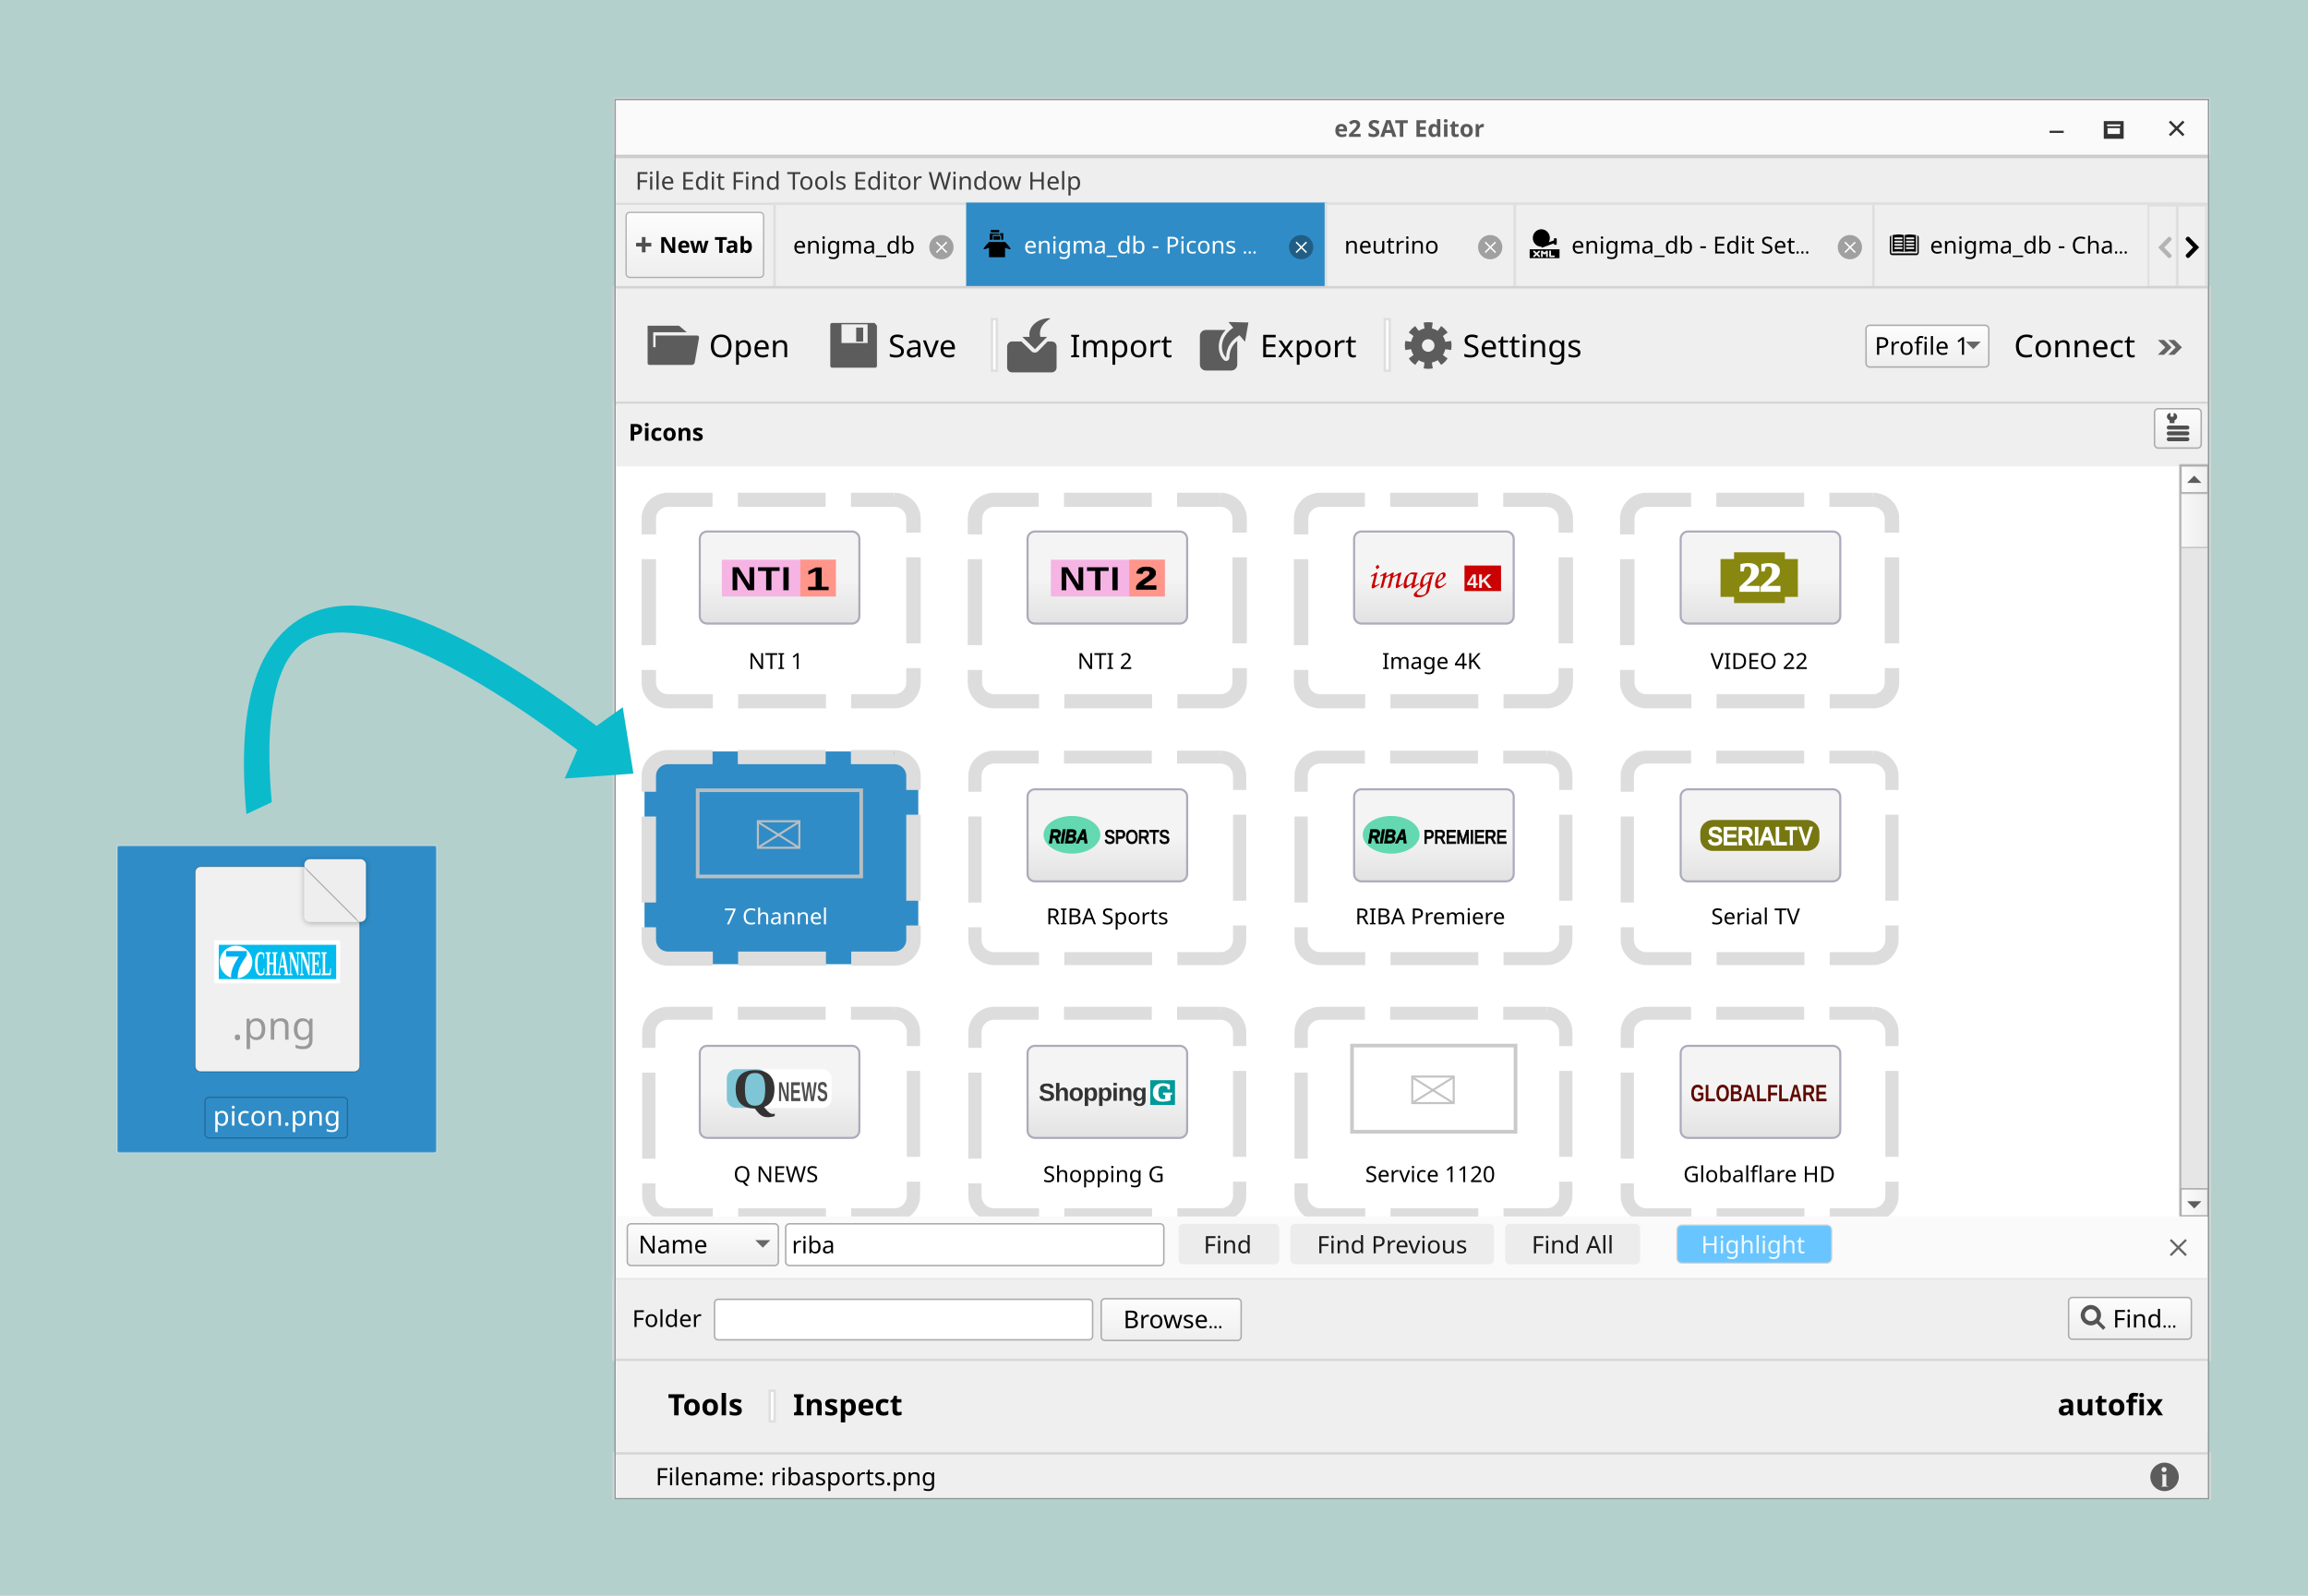
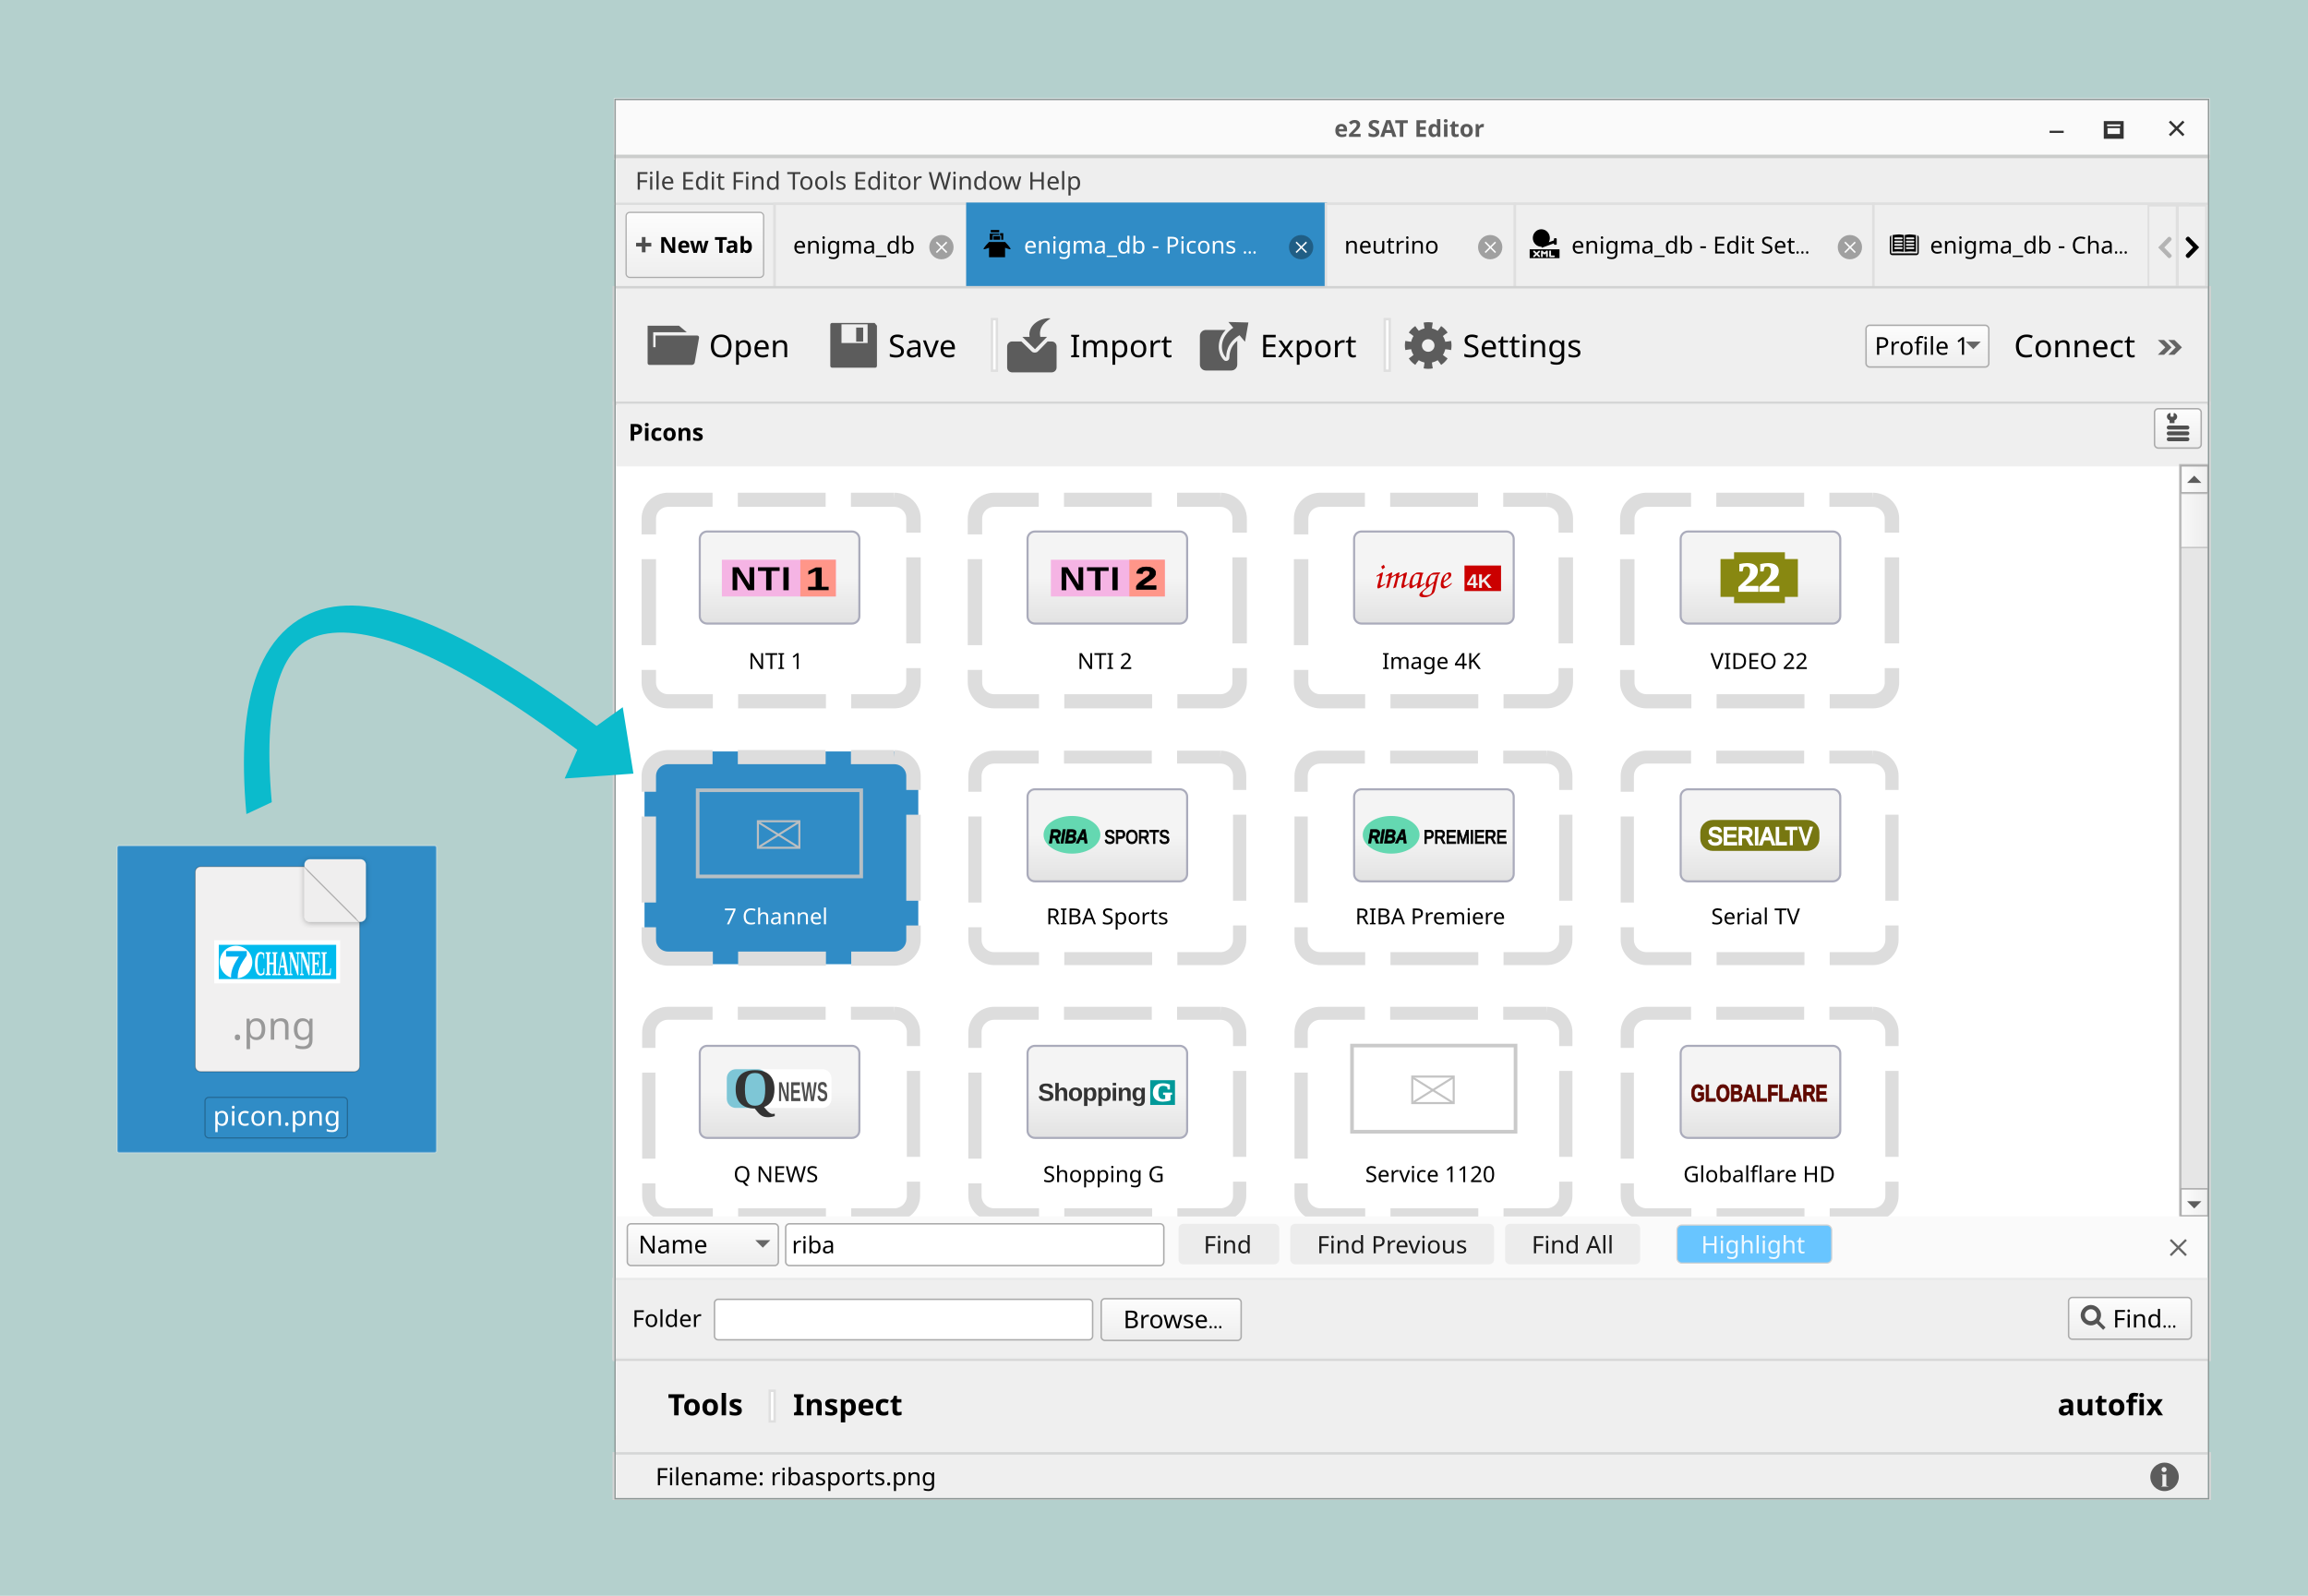
<svg xmlns="http://www.w3.org/2000/svg" viewBox="0 0 1880 1300" style="pointer-events:none;user-select:none;text-rendering:geometricprecision">
  <defs>
    <symbol id="aad">
      <path d="M37.75 37.75h18.127v-11.5h-18.127c0 0 0-18.127 0-18.127h-11.5v18.127c0 0-18.127 0-18.127 0v11.5h18.127c0 0 0 18.127 0 18.127h11.5v-18.127z" />
    </symbol>
    <symbol id="cbw">
      <path d="M60 14.973l-3-0.522v35.716c-3.141-0.28-8.021-0.667-11-0.667-0.95 0-2.094 0.039-3.312 0.102-0.962 0.036-2.014 0.106-3.059 0.191-2.678 0.191-5.264 0.428-6.629 0.559v-35.901c0 0 6.61-1.451 9.963-1.451 4 0 14.037 1.451 14.037 1.451l3.001 0.522c1.769 0.819 2.999 2.61 2.999 4.687v32.68c0 2.848-2.312 5.16-5.16 5.16h-51.68c-2.848 0-5.16-2.312-5.16-5.16v-32.68c0-2.077 1.23-3.869 3-4.687l3-0.522c0 0 10.037-1.451 14.037-1.451 3.353 0 9.963 1.451 9.963 1.451v35.901c-1.366-0.131-3.951-0.368-6.629-0.559-1.045-0.085-2.097-0.155-3.059-0.191-1.218-0.063-2.362-0.102-3.312-0.102-2.979 0-7.859 0.387-11 0.667v-35.716l-3 0.522v38.765h56v-38.765zM28.5 42.5c0-1.104-0.896-2-2-2h-14c-1.104 0-2 0.896-2 2s0.896 2 2 2h14c1.104 0 2-0.896 2-2zM53.5 42.5c0-1.104-0.896-2-2-2h-14c-1.104 0-2 0.896-2 2s0.896 2 2 2h14c1.104 0 2-0.896 2-2zM28.5 35.5c0-1.104-0.896-2-2-2h-14c-1.104 0-2 0.896-2 2s0.896 2 2 2h14c1.104 0 2-0.896 2-2zM53.5 35.5c0-1.104-0.896-2-2-2h-14c-1.104 0-2 0.896-2 2s0.896 2 2 2h14c1.104 0 2-0.896 2-2zM28.5 28.5c0-1.104-0.896-2-2-2h-14c-1.104 0-2 0.896-2 2s0.896 2 2 2h14c1.104 0 2-0.896 2-2zM53.5 28.5c0-1.104-0.896-2-2-2h-14c-1.104 0-2 0.896-2 2s0.896 2 2 2h14c1.104 0 2-0.896 2-2zM28.5 21.5c0-1.104-0.896-2-2-2h-14c-1.104 0-2 0.896-2 2s0.896 2 2 2h14c1.104 0 2-0.896 2-2zM53.5 21.5c0-1.104-0.896-2-2-2h-14c-1.104 0-2 0.896-2 2s0.896 2 2 2h14c1.104 0 2-0.896 2-2z" />
    </symbol>
    <symbol id="cce">
      <path d="M62.328 7.276l-5.604-5.604-24.724 24.724c0 0-24.724-24.724-24.724-24.724l-5.604 5.604 24.724 24.724c0 0-24.724 24.724-24.724 24.724l5.604 5.604 24.724-24.724c0 0 24.724 24.724 24.724 24.724l5.604-5.604-24.724-24.724c0 0 24.724-24.724 24.724-24.724z" />
    </symbol>
    <symbol id="fdt">
      <path d="M56.256 31.057h-42.438c-7.074 0-12.818 5.744-12.818 12.818v61.295c0 7.074 5.744 12.818 12.818 12.818h54.476c7.075 0 12.818-5.744 12.818-12.818v-51.051c-16.616 14.040-16.649 30.281-17.025 36.965-0.151 2.687-1.869 5.034-4.385 5.99s-5.359 0.343-7.257-1.565c-14.421-14.502-16.181-43.133 3.811-64.452zM57.293 90.694c-14.624-14.705-13.039-45.988 15.234-64.344l-10.365-12.362 42.838 1.084-7.263 41.344-11.808-14.082c-28.127 16.992-28.15 39.728-28.636 48.36z" />
    </symbol>
    <symbol id="fet">
      <path d="M87.8 55.714h8.488c5.912 0 10.712 4.753 10.712 10.606v45.074c0 5.854-4.8 10.606-10.712 10.606h-84.576c-5.912 0-10.712-4.752-10.712-10.606v-45.074c0-5.853 4.8-10.606 10.712-10.606h19.788l22.5 21.827c1.413 1.374 4.32 2.133 6.3 2.109 1.98-0.023 4.821-0.828 6.2-2.236l21.3-21.7zM93.982 6.385c-17.881-3.082-49.582 12.531-44.921 39.525h-15.517l27.127 26.376 25.847-26.376h-14.41c-4.833-24.162 15.844-35.121 21.874-39.525z" />
    </symbol>
    <symbol id="ffo">
      <path d="M32 62.5c-16.833 0-30.5-13.667-30.5-30.5s13.667-30.5 30.5-30.5v9.611c-0.352-0.073-0.717-0.111-1.090-0.111-2.99 0-5.42 2.43-5.42 5.41 0 2.99 2.43 5.42 5.42 5.42 0.373 0 0.738-0.038 1.090-0.111v5.111l-7.44 0.18 2.82 1.23v22.7l-2.82 2.060h7.44v9.5zM32 11.111v-9.611c16.833 0 30.5 13.667 30.5 30.5s-13.667 30.5-30.5 30.5v-9.5h9.46l-5.76-2.060v-24.2l-3.7 0.090v-5.111c2.46-0.506 4.32-2.693 4.32-5.309 0-2.607-1.86-4.793-4.32-5.299z" />
    </symbol>
    <symbol id="fgn">
      <path d="M21 42.973h89.077c2.783 0 4.643 2.26 4.153 5.042l-9.34 52.943c-0.491 2.783-3.149 5.042-5.932 5.042h-91.118c-2.119 0-3.84-1.721-3.84-3.84v-80.16h67.2l16.8 14h-72v32h5v-25.027z" />
    </symbol>
    <symbol id="fhe">
      <path d="M114 22v86.16c0 2.119-1.721 3.84-3.84 3.84h-92.32c-2.119 0-3.84-1.721-3.84-3.84v-88.32c0-2.119 1.721-3.84 3.84-3.84h91.16l5 6zM94 59.014v-40h-56v40h56zM84.5 26v30h-15v-30h15z" />
    </symbol>
    <symbol id="liu">
      <path d="M56.25 57.423c0-2.388-1.939-4.327-4.327-4.327h-39.846c-2.388 0-4.327 1.939-4.327 4.327s1.939 4.327 4.327 4.327c0 0 39.846 0 39.846 0 2.388 0 4.327-1.939 4.327-4.327zM56.25 44.903c0-2.389-1.939-4.328-4.327-4.328h-39.846c-2.388 0-4.327 1.939-4.327 4.328 0 2.388 1.939 4.327 4.327 4.327 0 0 39.846 0 39.846 0 2.388 0 4.327-1.939 4.327-4.327zM56.25 32.382c0-2.388-1.939-4.327-4.327-4.327h-39.846c-2.388 0-4.327 1.939-4.327 4.327s1.939 4.327 4.327 4.327h39.846c2.388 0 4.327-1.939 4.327-4.327zM13.803 19.471v3.446h10.579v-5.844c0.837-0.373 1.624-0.848 2.343-1.41 2.237-1.745 3.347-4.068 3.371-6.392s-1.039-4.671-3.239-6.471v0c-0.887-0.725-1.951-1.273-3.024-1.702l-1.372 0.918-0.062 6.154c-0.003 0.286-0.167 0.503-0.402 0.659-0.376 0.249-0.899 0.364-1.472 0.364h-2.85c-0.565-0.008-1.082-0.142-1.452-0.406-0.242-0.173-0.413-0.406-0.41-0.702 0 0 0.062-6.155 0.062-6.155l-1.348-0.947c-1.083 0.403-2.158 0.924-3.060 1.628-2.237 1.746-3.347 4.068-3.371 6.392-0.023 2.323 1.039 4.671 3.239 6.471 0.725 0.593 1.567 1.067 2.437 1.454 0.016 0.617 0.026 1.607 0.031 2.543z" />
    </symbol>
    <symbol id="pjw">
      <path d="M14.762 29.23h34.49c0 0 13.928 14.478 11.463 15.596-1.067 0.483-6.127-1.117-11.524-3.087v20.261h-34.389v-20.253c-5.389 1.967-10.437 3.562-11.502 3.079-2.465-1.118 11.462-15.596 11.462-15.596zM36.774 11.359h-20.475v13.19h6.364v-10.552h14.111v-2.638zM38.538 16.635h-14.111v7.914h14.111v-7.914zM45.299 10.4v14.149h-4.283v-9.233h-2.478v-4.916h6.761zM36.632 3.482h-18.173v5.276h18.173v-5.276z" />
    </symbol>
    <symbol id="skh">
      <path d="M40.023 45.152c-3.477 2.591-7.729 4.192-12.407 4.221-10.406 0.066-20.276-8.26-21.806-18.699-1.731-11.814 7.58-24.164 20.12-25.040 0.561-0.039 1.124-0.055 1.686-0.053 10 0.095 19.38 7.75 21.337 17.619 1.156 5.829-0.437 11.92-3.87 16.758l13.82 13.819-5.128 5.128-13.752-13.753zM27.395 14.645c-6.236 0.060-12 5.17-12.677 11.431-0.588 5.436 2.691 11.076 7.773 13.229 6.62 2.806 15.346-1.167 17.352-8.391 2.055-7.404-3.759-16.031-12.032-16.265-0.139-0.003-0.278-0.004-0.416-0.004z" />
    </symbol>
    <symbol id="sls">
      <path d="M73.934 15.359c-6.491-1.302-13.177-1.302-19.668 0 0.828 4.128 1.452 8.287 1.871 12.477-4.352 0.948-8.5 2.666-12.249 5.073-2.666-3.259-5.165-6.641-7.499-10.146-5.511 3.67-10.238 8.397-13.908 13.908 3.505 2.334 6.887 4.834 10.146 7.499-2.407 3.749-4.125 7.897-5.073 12.249-4.19-0.419-8.349-1.043-12.477-1.871-1.303 6.491-1.303 13.177 0 19.668 4.128-0.828 8.287-1.452 12.477-1.871 0.948 4.352 2.666 8.501 5.073 12.249-3.259 2.666-6.641 5.165-10.146 7.499 3.67 5.511 8.397 10.238 13.908 13.908 2.334-3.505 4.833-6.887 7.499-10.146 3.749 2.407 7.897 4.125 12.249 5.074-0.419 4.189-1.043 8.348-1.871 12.476 6.491 1.303 13.177 1.303 19.668 0-0.828-4.128-1.452-8.287-1.871-12.476 4.352-0.949 8.5-2.667 12.249-5.074 2.666 3.259 5.165 6.641 7.499 10.146 5.511-3.67 10.238-8.397 13.908-13.908-3.505-2.334-6.887-4.833-10.146-7.499 2.407-3.748 4.125-7.897 5.073-12.249 4.19 0.419 8.349 1.043 12.477 1.871 1.303-6.491 1.303-13.177 0-19.668-4.128 0.828-8.287 1.452-12.477 1.871-0.948-4.352-2.666-8.5-5.073-12.249 3.259-2.665 6.641-5.165 10.146-7.499-3.67-5.511-8.397-10.238-13.908-13.908-2.334 3.505-4.833 6.887-7.499 10.146-3.749-2.407-7.897-4.125-12.249-5.073 0.419-4.19 1.043-8.349 1.871-12.477zM64.1 50.882c7.451 0 13.5 6.049 13.5 13.5s-6.049 13.5-13.5 13.5c-7.451 0-13.5-6.049-13.5-13.5s6.049-13.5 13.5-13.5z" />
    </symbol>
    <symbol id="tmw">
      <path d="M64 64v-19h-64v19h64zM38.975 58.253l0.001 1.834c0.001 1.076-0.872 1.949-1.947 1.949s-1.949-0.873-1.95-1.949l-0.002-6.41-1.968 1.774c-0.407 0.367-0.947 0.542-1.48 0.524-0.533 0.018-1.073-0.157-1.48-0.524l-1.968-1.774-0.003 6.41c0 1.076-0.874 1.949-1.949 1.949s-1.948-0.873-1.948-1.949l0.002-5.24h-6.669l4.099 3.89c0.751 0.713 0.751 1.869 0.002 2.581-0.75 0.711-1.968 0.71-2.719-0.002l-4.104-3.895-4.104 3.895c-0.751 0.712-1.969 0.713-2.719 0.002-0.75-0.712-0.749-1.868 0.002-2.581l4.104-3.895-4.104-3.895c-0.751-0.712-0.752-1.868-0.002-2.58s1.968-0.711 2.719 0.002l4.104 3.895 4.104-3.895c0.751-0.713 1.969-0.713 2.719-0.002 0.749 0.712 0.749 1.868-0.002 2.58l-4.099 3.89h6.669l0.002-5.24c0-0.024 0.001-0.048 0.002-0.072-0.031-0.488 0.159-0.985 0.571-1.356 0.276-0.249 0.614-0.408 0.97-0.477 0.131-0.028 0.267-0.043 0.406-0.043 0.058 0 0.115 0.002 0.172 0.007 0.454 0.033 0.899 0.206 1.247 0.52l3.976 3.583 3.975-3.583c0.348-0.314 0.793-0.487 1.248-0.52 0.056-0.005 0.114-0.007 0.171-0.007 0.14 0 0.276 0.015 0.407 0.043 0.356 0.069 0.694 0.228 0.97 0.477 0.412 0.371 0.602 0.868 0.571 1.356 0.001 0.024 0.001 0.048 0.001 0.072l0.003 8.646h2.912l0.003-8.83c0-1.076 0.874-1.949 1.949-1.949s1.948 0.873 1.948 1.949l-0.004 8.839 6.372 0.002c0.993 0.001 1.798 0.807 1.798 1.799 0 0.993-0.805 1.798-1.798 1.798l-8.471-0.003c-0.992 0-1.798-0.806-1.798-1.799l0.001-1.796h-2.912zM25.286 39.498c-0.095 0.001-0.19 0.002-0.286 0.002-10.072 0-18.25-8.402-18.25-18.75s8.178-18.75 18.25-18.75c10.072 0 18.25 8.402 18.25 18.75 0 3.307-0.835 6.416-2.301 9.115l11.051-4.023v-3.071c0-0.828 0.672-1.5 1.5-1.5h3c0.828 0 1.5 0.672 1.5 1.5v11c0 0.828-0.672 1.5-1.5 1.5h-3c-0.828 0-1.5-0.672-1.5-1.5v-1.543l-25.926 9.436-0.788-2.166z" />
    </symbol>
    <symbol id="anw">
      <path d="M32 30.114l27.467 29.239v-24.615l-27.467-29.24-27.467 29.24v24.615l27.467-29.239z" />
    </symbol>
    <symbol id="aow">
      <path d="M32 36.23l-20.23-19.657c-1.255-1.22-3.294-1.22-4.549 0 0 0-1.913 1.859-1.913 1.859-1.269 1.233-1.269 3.235 0 4.468 0 0 26.57 25.818 26.57 25.818l0.122-0.118c0 0 0.12 0.12 0.12 0.12l26.572-25.82c1.269-1.233 1.269-3.235 0-4.468 0 0-2.363-2.297-2.363-2.297-1.007-0.978-2.642-0.978-3.649 0l-20.68 20.095z" />
    </symbol>
    <symbol id="apl">
      <path d="M32 45.423l26.667-26.846h-53.334l26.667 26.846z" />
    </symbol>
    <linearGradient id="bqf" x1="0" y1="0" x2="0" y2="1">
      <stop offset="0" style="stop-color:#fdfdfd" />
      <stop offset="1" style="stop-color:#eee" />
    </linearGradient>
    <linearGradient id="brf" x1="0" y1="0" x2="1" y2="0">
      <stop offset="0" style="stop-color:#fdfdfd" />
      <stop offset="1" style="stop-color:#eee" />
    </linearGradient>
    <marker id="asd" markerWidth="3" markerHeight="3" refX="1.75" refY="1.75" viewBox="0 0 3.5 3.5" orient="auto">
      <polygon points="0.7,3.5 0,1.75 0.7,0 3.5,1.75" style="fill:#0bbbcc" />
    </marker>
    <symbol id="ptn">
      <g transform="matrix(0.75,0,0,0.75,20.3,11.9)">
        <rect x="48.3" y="24.2" width="50" height="32" style="fill:none;stroke:#c0c0c0;stroke-opacity:0.96;stroke-width:2.5px" />
        <rect x="0" y="0" width="2.5" height="56" transform="matrix(0.53,-0.848,0.848,0.53,49,27)" style="fill:#c0c0c0;fill-opacity:0.96" />
        <rect x="23" y="-42" width="2.5" height="56" transform="matrix(0.53,0.848,-0.848,0.53,49,27)" style="fill:#c0c0c0;fill-opacity:0.96" />
      </g>
      <rect x="2" y="2" width="148" height="78" style="fill:none;stroke:#c4c4c4;stroke-opacity:0.9;stroke-width:3.3px" />
    </symbol>
    <linearGradient id="pug" x1="0" y1="0" x2="0" y2="1">
      <stop offset="0.5" style="stop-color:#f4f4f4" />
      <stop offset="1" style="stop-color:#e2e2e2" />
    </linearGradient>
    <filter id="ivf" color-interpolation-filters="sRGB">
      <feDropShadow dx="0" dy="1" stdDeviation="2.5" flood-opacity="0.3" />
    </filter>
  </defs>
  <rect x="0" y="0" width="1880" height="1300" style="fill:#b4d0cd" />
  <g style="font-family:'Sans-Serif',system-ui,sans-serif">
    <rect x="501" y="81" width="1298" height="1140" rx="0" style="fill:#f9f9f9;stroke:#acc6c3;stroke-width:1px" />
    <rect x="501" y="81" width="1298" height="48" rx="0" style="fill:#fafafa;stroke:#e8e8e8;stroke-width:2px;clip-path:inset(1px 1.5px 0)" />
    <rect x="501" y="127" width="1298" height="1" style="fill:none;stroke:#cbcdcc;stroke-width:2px;clip-path:inset(0 1px 1.1px)" />
    <text x="499" y="83.5" dx="649" dy="28" text-anchor="middle" style="font-family:'Sans-Serif',system-ui,sans-serif;font-weight:bold;font-size:19px;fill:#5a5a5a">e2 SAT Editor</text>
    <rect x="1670" y="107" width="10.5" height="0.8" style="fill:none;stroke:#333;stroke-width:1px" />
    <g transform="matrix(0.9,0,0,0.9,1715,100)">
      <rect x="0" y="0" width="15" height="13" style="fill:none;stroke:#333;stroke-width:3px;clip-path:inset(0.8px 1.4px 2.6px)" />
      <rect x="1" y="4" width="13" height="7" style="fill:none;stroke:#333;stroke-width:1.7px" />
    </g>
    <g transform="matrix(0.707,0.707,-0.707,0.707,1773,94)">
      <rect x="0" y="7" width="15" height="1" style="fill:none;stroke:#333;stroke-width:1px" />
      <rect x="7" y="0" width="1" height="15" style="fill:none;stroke:#333;stroke-width:1px" />
    </g>
    <rect x="502" y="129" width="1296" height="36" style="fill:#eee" />
    <text x="505.5" y="130.5" dx="12" dy="24" style="font-size:20px;word-spacing:16px;fill:#000;fill-opacity:0.75">File Edit Find Tools Editor Window Help</text>
    <rect x="501" y="165.5" width="1298" height="1" style="fill:#e2e2e2;stroke:#dcdddd" />
    <rect x="502" y="167" width="1296" height="67" style="fill:#efefef" />
    <rect x="502" y="167" width="128" height="67" style="fill:#efefef" />
    <rect x="510" y="173" width="112" height="53" rx="3" style="fill:url(#bqf);stroke:#ababab;stroke-width:1px" />
    <g transform="matrix(0.26,0,0,0.26,516,191)">
      <use href="#aad" style="fill:#4f4f4f" />
    </g>
    <text x="510" y="173" dx="27" dy="33" style="font-weight:bold;font-size:18px;fill:#000">New Tab</text>
    <rect x="630" y="167" width="1" height="67" style="fill:#d5d6d6" />
    <rect x="631" y="166" width="157" height="69" style="fill:#efefef;stroke:#dfdfdf;stroke-width:2px;clip-path:inset(1px 0px)" />
    <text x="631" y="165.5" dx="15" dy="41" style="font-size:19px;fill:#000">enigma_db</text>
    <g transform="matrix(0.9,0,0,0.9,761,195.5)">
      <rect rx="11" style="fill:#000;fill-opacity:0.33" height="22" width="22" x="-4.5" y="-4.5" />
      <g transform="matrix(0.17,0,0,0.17,1.2,1.2)">
        <use href="#cce" style="fill:#fff" />
      </g>
    </g>
    <rect x="788" y="166" width="292" height="69" style="fill:#308cc6;stroke:#308cc6;stroke-width:2px;clip-path:inset(1px 0px)" />
    <g transform="matrix(0.38,0,0,0.38,800,186)">
      <use href="#pjw" style="fill:#000" />
    </g>
    <text x="788" y="165.5" dx="46" dy="41" style="font-size:19px;fill:#fff">enigma_db - Picons <tspan style="font-size:15px">…</tspan>
    </text>
    <g transform="matrix(0.9,0,0,0.9,1054,195.5)">
      <rect rx="11" style="fill:#000;fill-opacity:0.33" height="22" width="22" x="-4.5" y="-4.5" />
      <g transform="matrix(0.17,0,0,0.17,1.2,1.2)">
        <use href="#cce" style="fill:#fff" />
      </g>
    </g>
    <rect x="1080" y="166" width="154" height="69" style="fill:#efefef;stroke:#dfdfdf;stroke-width:2px;clip-path:inset(1px 0px)" />
    <text x="1080" y="165.5" dx="15" dy="41" style="font-size:19px;fill:#000">neutrino</text>
    <g transform="matrix(0.9,0,0,0.9,1208,195.5)">
      <rect rx="11" style="fill:#000;fill-opacity:0.33" height="22" width="22" x="-4.5" y="-4.5" />
      <g transform="matrix(0.17,0,0,0.17,1.2,1.2)">
        <use href="#cce" style="fill:#fff" />
      </g>
    </g>
    <rect x="1234" y="166" width="292" height="69" style="fill:#efefef;stroke:#dfdfdf;stroke-width:2px;clip-path:inset(1px 0px)" />
    <g transform="matrix(0.38,0,0,0.38,1246,186)">
      <use href="#tmw" style="fill:#000" />
    </g>
    <text x="1234" y="165.5" dx="46" dy="41" style="font-size:19px;fill:#000">enigma_db - Edit Set<tspan style="font-size:15px">…</tspan>
    </text>
    <g transform="matrix(0.9,0,0,0.9,1501,195.5)">
      <rect rx="11" style="fill:#000;fill-opacity:0.33" height="22" width="22" x="-4.5" y="-4.5" />
      <g transform="matrix(0.17,0,0,0.17,1.2,1.2)">
        <use href="#cce" style="fill:#fff" />
      </g>
    </g>
    <rect x="1526" y="166" width="256" height="69" style="fill:#efefef;stroke:#dfdfdf;stroke-width:2px;clip-path:inset(1px 0px)" />
    <g transform="matrix(0.38,0,0,0.38,1539,186)">
      <use href="#cbw" style="fill:#000" />
    </g>
    <text x="1526" y="165.5" dx="46" dy="41" style="font-size:19px;fill:#000">enigma_db - Cha<tspan style="font-size:15px">…</tspan>
    </text>
    <rect x="1781" y="167" width="2" height="67" style="fill:#dfdfdf" />
    <rect x="1750" y="167.5" width="23" height="66" style="fill:#efefef;stroke:#dfdfdf;stroke-width:1.5px" />
    <g transform="matrix(0,0.3,-0.3,0,1773.2,192)" style="opacity:0.25">
      <use href="#aow" style="stroke:#000;stroke-width:2.7px" />
    </g>
    <rect x="1774" y="167.5" width="23" height="66" style="fill:#efefef;stroke:#dfdfdf;stroke-width:1.5px" />
    <g transform="matrix(0,-0.3,0.3,0,1776.1,211.1)">
      <use href="#aow" style="stroke:#000;stroke-width:2.7px" />
    </g>
    <rect x="502" y="234" width="1296" height="95" style="fill:#efefef" />
    <g transform="matrix(0.38,0,0,0.38,526,257)">
      <use href="#fgn" style="fill:#5c5c5c" />
    </g>
    <text x="508.5" y="232" dx="69" dy="59" style="font-size:25.5px;fill:#000">Open</text>
    <g transform="matrix(0.38,0,0,0.38,671,257)">
      <use href="#fhe" style="fill:#5c5c5c" />
    </g>
    <text x="654.5" y="232" dx="69" dy="59" style="font-size:25.5px;fill:#000">Save</text>
    <rect x="808" y="260" width="4" height="42" style="fill:#fff;stroke:#dfdfdf;stroke-width:2px;clip-path:inset(2px 2px 2px 0.5px)" />
    <g transform="matrix(0.38,0,0,0.38,820,257)">
      <use href="#fet" style="fill:#5c5c5c" />
    </g>
    <text x="802.5" y="232" dx="69" dy="59" style="font-size:25.5px;fill:#000">Import</text>
    <g transform="matrix(0.38,0,0,0.38,977,257)">
      <use href="#fdt" style="fill:#5c5c5c" />
    </g>
    <text x="957.5" y="232" dx="69" dy="59" style="font-size:25.5px;fill:#000">Export</text>
    <rect x="1128" y="260" width="4" height="42" style="fill:#fff;stroke:#dfdfdf;stroke-width:2px;clip-path:inset(2px 2px 2px 0.5px)" />
    <g transform="matrix(0.38,0,0,0.38,1139,257)">
      <use href="#sls" style="fill:#5c5c5c" />
    </g>
    <text x="1122.5" y="232" dx="69" dy="59" style="font-size:25.5px;fill:#000">Settings</text>
    <rect x="1520" y="265" width="100" height="34" rx="3" style="fill:url(#bqf);stroke:#ababab;stroke-width:1.2px;filter:none" />
    <rect x="1612.5" y="270" width="24" height="24" rx="8" style="fill:none;stroke:none;stroke-opacity:0.06;stroke-width:2px" />
    <g style="fill:#676767" transform="matrix(0.23,0,0,0.23,1600,274)">
      <use href="#apl" />
    </g>
    <text x="1515" y="267" dx="12" dy="22" style="font-size:20px;fill:#000">Profile 1</text>
    <text x="1625.5" y="232" dx="15" dy="59" style="font-size:25.5px;fill:#000">Connect</text>
    <g transform="matrix(0.9,0,0,0.95,1770,276)">
      <use href="#anw" transform="matrix(0,0.23,-0.23,0,0,0)" style="fill:#646464" />
      <use href="#anw" transform="matrix(0,0.23,-0.23,0,9.4,0)" style="fill:#646464" />
    </g>
    <rect x="500" y="234" width="1300" height="95" style="fill:none;stroke:#d1d2d2;stroke-width:2px;clip-path:inset(0px 2px)" />
    <rect x="502" y="328" width="1296" height="779" style="fill:#efefef" />
    <text x="502" y="327" dx="10" dy="32" style="font-weight:bold;font-size:19px;fill:#000">Picons</text>
    <rect x="1755" y="333" width="38" height="32" rx="3" style="fill:url(#bqf);stroke:#ababab;stroke-width:1.2px" />
    <g transform="matrix(0.38,0,0,0.38,1762,336)">
      <use href="#liu" style="fill:#505050" />
    </g>
    <rect x="502" y="380" width="1296" height="687" style="fill:#fff" />
    <rect x="526" y="371" width="220" height="171" rx="16" style="fill:none;stroke:#ddd;stroke-width:12px;stroke-dasharray:37px,21px,36px,0" transform="matrix(0.98,0,0,0.96,13,51)" />
    <rect x="570" y="433" width="130" height="75" rx="6" style="fill:url(#pug);stroke:#aaabbb;stroke-width:1.7px" />
    <g transform="matrix(0.34,0,0,0.34,588,456)">
      <rect x="0" y="0" width="273" height="88" style="fill:#f5b4e4" />
      <rect x="188" y="0" width="85" height="88" style="fill:#ff9689" />
      <g style="font-family:Arial,Helvetica,sans-serif;font-weight:bold">
        <text x="18" y="0" dy="73" style="font-size:80px;letter-spacing:2px" transform="matrix(1.1,0,0,1,0,0)">NTI</text>
        <text x="185" y="0" dy="81" style="font-size:88px" transform="matrix(1.2,0,0,0.9,-22,0)">1</text>
      </g>
    </g>
    <text x="526" y="527" dx="106" dy="18" text-anchor="middle" style="font-size:18px">NTI 1</text>
    <rect x="792" y="371" width="220" height="171" rx="16" style="fill:none;stroke:#ddd;stroke-width:12px;stroke-dasharray:37px,21px,36px,0" transform="matrix(0.98,0,0,0.96,18,51)" />
    <rect x="837" y="433" width="130" height="75" rx="6" style="fill:url(#pug);stroke:#aaabbb;stroke-width:1.7px" />
    <g transform="matrix(0.34,0,0,0.34,856,456)">
      <rect x="0" y="0" width="273" height="88" style="fill:#f5b4e4" />
      <rect x="188" y="0" width="85" height="88" style="fill:#ff9689" />
      <g style="font-family:Arial,Helvetica,sans-serif;font-weight:bold">
        <text x="18" y="0" dy="73" style="font-size:80px;letter-spacing:2px" transform="matrix(1.1,0,0,1,0,0)">NTI</text>
        <text x="185" y="0" dy="81" style="font-size:102px;stroke:#000;stroke-width:2px" transform="matrix(0.95,0,0,0.75,26,10)">2</text>
      </g>
    </g>
    <text x="792" y="527" dx="108" dy="18" text-anchor="middle" style="font-size:18px">NTI 2</text>
    <rect x="1058" y="371" width="220" height="171" rx="16" style="fill:none;stroke:#ddd;stroke-width:12px;stroke-dasharray:37px,21px,36px,0" transform="matrix(0.98,0,0,0.96,23,51)" />
    <rect x="1103" y="433" width="130" height="75" rx="6" style="fill:url(#pug);stroke:#aaabbb;stroke-width:1.7px" />
    <g transform="matrix(0.32,0,0,0.32,1111,454)">
      <rect x="256" y="21" width="93" height="65" style="fill:#cb0000" />
-       <text x="10" y="0" dy="78" style="font-family:cursive,serif;font-size:96px;fill:#cb0000">image</text>
+       <text x="10" y="0" dx="112" dy="78" text-anchor="middle" style="font-family:cursive,serif;font-size:96px;fill:#cb0000">image</text>
      <text x="262" y="0" dy="78" style="font-family:Arial,Helvetica,sans-serif;font-weight:bold;font-size:50px;fill:#eee">4K</text>
    </g>
    <text x="1058" y="527" dx="108" dy="18" text-anchor="middle" style="font-size:18px">Image 4K</text>
    <rect x="1324" y="371" width="220" height="171" rx="16" style="fill:none;stroke:#ddd;stroke-width:12px;stroke-dasharray:37px,21px,36px,0" transform="matrix(0.98,0,0,0.96,28,51)" />
    <rect x="1369" y="433" width="130" height="75" rx="6" style="fill:url(#pug);stroke:#aaabbb;stroke-width:1.7px" />
    <g transform="matrix(0.23,0,0,0.23,1401,449)">
      <rect x="50" y="4" width="180" height="180" style="fill:#881" />
      <rect x="2" y="28" width="274" height="134" style="fill:#881" />
-       <text x="50" y="38" dy="80" style="font-family:'Times New Roman',Times,sans-serif;font-weight:bold;font-size:122px;letter-spacing:-4px;fill:#fff;stroke:#fff;stroke-width:4px" transform="matrix(1.3,0,0,1.2,0,0)">22</text>
+       <text x="50" y="38" dx="56" dy="80" text-anchor="middle" style="font-family:'Times New Roman',Times,sans-serif;font-weight:bold;font-size:122px;letter-spacing:-4px;fill:#fff;stroke:#fff;stroke-width:4px" transform="matrix(1.3,0,0,1.2,0,0)">22</text>
    </g>
    <text x="1324" y="527" dx="109" dy="18" text-anchor="middle" style="font-size:18px">VIDEO 22</text>
    <rect x="525" y="579" width="223" height="174" rx="20" style="fill:#308cc6" transform="matrix(1,0,0,0.996,0,35.5)" />
    <rect x="526" y="580" width="220" height="171" rx="16" style="fill:none;stroke:#ddd;stroke-width:12px;stroke-dasharray:37px,21px,36px,0" transform="matrix(0.98,0,0,0.96,13,60)" />
    <g transform="matrix(0.9,0,0,0.9,566.5,642)">
      <use href="#ptn" />
    </g>
    <text x="526" y="735" dx="106" dy="18" text-anchor="middle" style="font-size:18px;fill:#fff">7 Channel</text>
    <rect x="792" y="580" width="220" height="171" rx="16" style="fill:none;stroke:#ddd;stroke-width:11px;stroke-dasharray:37px,21px,36px,0" transform="matrix(0.98,0,0,0.96,18,60)" />
    <rect x="837" y="643" width="130" height="75" rx="6" style="fill:url(#pug);stroke:#aaabbb;stroke-width:1.7px" />
    <g transform="matrix(0.13,0,0,0.13,849,665)">
      <ellipse cx="186" cy="116" rx="178" ry="118" style="fill:#64d8b1" />
      <g style="font-family:Arial,Helvetica,sans-serif">
        <text x="42" y="0" dy="140" style="font-weight:bold;font-size:102px;letter-spacing:-1px;stroke:#000;stroke-width:4px;font-style:italic" transform="matrix(1,0,0,1.2,0,0)">RIBA</text>
        <text x="389" y="0" dy="142" style="font-size:100px;stroke:#000;stroke-width:5px" transform="matrix(1,0,0,1.2,0,0)">SPORTS</text>
      </g>
    </g>
    <text x="792" y="735" dx="110" dy="18" text-anchor="middle" style="font-size:18px;fill:#000">RIBA Sports</text>
    <rect x="1058" y="580" width="220" height="171" rx="16" style="fill:none;stroke:#ddd;stroke-width:11px;stroke-dasharray:37px,21px,36px,0" transform="matrix(0.98,0,0,0.96,23,60)" />
    <rect x="1103" y="643" width="130" height="75" rx="6" style="fill:url(#pug);stroke:#aaabbb;stroke-width:1.7px" />
    <g transform="matrix(0.13,0,0,0.13,1109,665)">
      <ellipse cx="186" cy="116" rx="178" ry="118" style="fill:#64d8b1" />
      <g style="font-family:Arial,Helvetica,sans-serif">
        <text x="42" y="0" dy="140" style="font-weight:bold;font-size:102px;letter-spacing:-1px;stroke:#000;stroke-width:4px;font-style:italic" transform="matrix(1,0,0,1.2,0,0)">RIBA</text>
        <text x="389" y="0" dy="142" style="font-size:100px;stroke:#000;stroke-width:5px" transform="matrix(1,0,0,1.2,0,0)">PREMIERE</text>
      </g>
    </g>
    <text x="1058" y="735" dx="107" dy="18" text-anchor="middle" style="font-size:18px">RIBA Premiere</text>
    <rect x="1324" y="580" width="220" height="171" rx="16" style="fill:none;stroke:#ddd;stroke-width:11px;stroke-dasharray:37px,21px,36px,0" transform="matrix(0.98,0,0,0.96,28,60)" />
    <rect x="1369" y="643" width="130" height="75" rx="6" style="fill:url(#pug);stroke:#aaabbb;stroke-width:1.7px" />
    <g transform="matrix(0.21,0,0,0.21,1385,668)">
      <rect x="0" y="0" width="462" height="120" rx="48" style="fill:#771" />
      <g style="font-family:Arial,Helvetica,sans-serif;font-size:96px">
        <text x="32" y="0" dy="96" style="fill:#fff;stroke:#fff;stroke-width:6px" transform="matrix(0.9,0,0,1,0,0)">SERIAL</text>
        <text x="412" y="0" dy="96" style="letter-spacing:8px;fill:#fff;stroke:#fff;stroke-width:6px" transform="matrix(0.8,0,0,1,0,-0.9)">TV</text>
      </g>
    </g>
    <text x="1324" y="735" dx="106" dy="18" text-anchor="middle" style="font-size:18px">Serial TV</text>
    <rect x="526" y="788" width="220" height="171" rx="16" style="fill:none;stroke:#ddd;stroke-width:11px;stroke-dasharray:37px,21px,36px,0" transform="matrix(0.98,0,0,0.96,13,69)" />
    <rect x="570" y="852" width="130" height="75" rx="6" style="fill:url(#pug);stroke:#aaabbb;stroke-width:1.7px" />
    <g transform="matrix(0.31,0,0,0.31,592,871)">
      <rect x="0" y="0" width="275" height="102" rx="24" style="fill:#fff" />
      <rect x="0" y="0" width="106" height="102" rx="24" style="fill:#7ec6d6" />
      <text x="16" y="0" dy="102" style="font-family:'Times New Roman',Times,sans-serif;font-weight:bold;font-size:150px;fill:#333">Q</text>
      <text x="224" y="0" dy="84" style="font-family:Arial,Helvetica,sans-serif;font-weight:bold;font-size:72px;letter-spacing:1px;fill:#4f4f4f" transform="matrix(0.6,0,0,1,0,0)">NEWS</text>
    </g>
    <text x="526" y="945" dx="106" dy="18" text-anchor="middle" style="font-size:18px">Q NEWS</text>
    <rect x="792" y="788" width="220" height="171" rx="16" style="fill:none;stroke:#ddd;stroke-width:11px;stroke-dasharray:37px,21px,36px,0" transform="matrix(0.98,0,0,0.96,18,69)" />
    <rect x="837" y="852" width="130" height="75" rx="6" style="fill:url(#pug);stroke:#aaabbb;stroke-width:1.7px" />
    <g transform="matrix(0.21,0,0,0.21,846,880)">
      <rect x="433" y="0" width="96" height="96" style="fill:#099" />
-       <text x="0" y="0" dy="80" style="font-family:Arial,Helvetica,sans-serif;font-weight:bold;font-size:96px;letter-spacing:-3px;fill:#333">Shopping</text>
+       <text x="0" y="0" dx="208" dy="80" text-anchor="middle" style="font-family:Arial,Helvetica,sans-serif;font-weight:bold;font-size:96px;letter-spacing:-3px;fill:#333">Shopping</text>
      <text x="433" y="0" dx="8" dy="80" style="font-family:'Times New Roman',Times,sans-serif;font-weight:bold;font-size:99px;fill:#fff;stroke:#fff;stroke-width:5px">G</text>
    </g>
    <text x="792" y="945" dx="107" dy="18" text-anchor="middle" style="font-size:18px">Shopping G</text>
    <rect x="1058" y="788" width="220" height="171" rx="16" style="fill:none;stroke:#ddd;stroke-width:11px;stroke-dasharray:37px,21px,36px,0" transform="matrix(0.98,0,0,0.96,23,69)" />
    <g transform="matrix(0.9,0,0,0.9,1099.5,850)">
      <use href="#ptn" />
    </g>
    <text x="1058" y="945" dx="107" dy="18" text-anchor="middle" style="font-size:18px">Service 1120</text>
    <rect x="1324" y="788" width="220" height="171" rx="16" style="fill:none;stroke:#ddd;stroke-width:11px;stroke-dasharray:37px,21px,36px,0" transform="matrix(0.98,0,0,0.96,28,69)" />
    <rect x="1369" y="852" width="130" height="75" rx="6" style="fill:url(#pug);stroke:#aaabbb;stroke-width:1.7px" />
    <g transform="matrix(0.2,0,0,0.2,1377,878)">
-       <text x="0" y="0" dy="96" style="font-family:Arial,Helvetica,sans-serif;font-weight:bold;font-size:97px;fill:#600900;stroke-width:1px" transform="matrix(0.76,0,0,1,0,0)">GLOBALFLARE</text>
+       <text x="0" y="0" dx="368" dy="96" text-anchor="middle" style="font-family:Arial,Helvetica,sans-serif;font-weight:bold;font-size:97px;fill:#600900;stroke:#600900;stroke-width:3.5px" transform="matrix(0.76,0,0,1,0,0)">GLOBALFLARE</text>
    </g>
    <text x="1324" y="945" dx="109" dy="18" text-anchor="middle" style="font-size:18px">Globalflare HD</text>
    <g style="clip-path:inset(1px 1px 0 0.5px)">
      <rect x="1776" y="379" width="23" height="611" style="fill:#e6e6e6;stroke:#bcbcbc;stroke-width:2px" />
      <rect x="1776.5" y="379.5" width="22" height="22" style="fill:url(#brf);stroke:#ababab;stroke-width:1.2px" rx="0" />
      <g transform="matrix(0.22,0,0,-0.22,1780.3,397.5)">
        <use href="#apl" style="fill:#5c5c5c" />
      </g>
      <rect x="1776.5" y="968.5" width="22" height="22" style="fill:url(#brf);stroke:#ababab;stroke-width:1.2px" rx="0" />
      <g transform="matrix(0.22,0,0,0.22,1780.3,974.5)">
        <use href="#apl" style="fill:#5c5c5c" />
      </g>
      <rect x="1776.5" y="402" width="22" height="44" rx="0" style="fill:url(#brf);fill-opacity:0.8;stroke:#ababab;stroke-opacity:0.6;stroke-width:1.2px" />
    </g>
    <rect x="502" y="991" width="1296" height="61" style="fill:#fafafa" />
    <rect x="511" y="997" width="123" height="34" rx="3" style="fill:url(#bqf);stroke:#ababab;stroke-width:1.2px;filter:none" />
    <text x="508" y="999" dx="12" dy="22" style="font-size:20px;fill:#000">Name</text>
    <rect x="621.5" y="1002" width="24" height="24" rx="8" style="fill:none;stroke:none;stroke-opacity:0.06;stroke-width:2px" />
    <g style="fill:#676767" transform="matrix(0.23,0,0,0.23,614,1006)">
      <use href="#apl" />
    </g>
    <rect x="640" y="997" width="308" height="34" rx="3" style="fill:#fff;stroke:#ababab;stroke-width:1.2px;clip-path:none" />
    <text x="641" y="998" dx="4" dy="23" style="font-size:19px;fill:#000">riba</text>
    <rect x="960" y="997" width="82" height="33" rx="4" style="fill:#ececec" />
    <text x="960" y="998" dx="40" dy="23" text-anchor="middle" style="font-size:19.5px;fill:#000;fill-opacity:0.89">Find</text>
    <rect x="1051" y="997" width="166" height="33" rx="4" style="fill:#ececec" />
    <text x="1051" y="998" dx="83" dy="23" text-anchor="middle" style="font-size:19.5px;fill:#000;fill-opacity:0.89">Find Previous</text>
    <rect x="1226" y="997" width="110" height="33" rx="4" style="fill:#ececec" />
    <text x="1226" y="998" dx="55" dy="23" text-anchor="middle" style="font-size:19.5px;fill:#000;fill-opacity:0.89">Find All</text>
    <rect x="1366" y="998" width="126" height="31" rx="4" style="fill:#68c5ff;stroke:#d1d2d2;stroke-width:1px" />
    <text x="1366" y="999" dx="62" dy="22" text-anchor="middle" style="font-size:19.5px;fill:#fff;fill-opacity:0.9">Highlight</text>
    <g transform="matrix(0.23,0,0,0.23,1767,1009)">
      <use href="#cce" style="fill:#666" />
    </g>
    <rect x="502" y="1043" width="1296" height="65" style="fill:#efefef" />
    <rect x="500" y="1042" width="1299" height="65" style="fill:none;stroke:#e9eaea;stroke-width:2px;clip-path:inset(0px 2px 2px)" />
    <text x="511" y="1058" dx="4" dy="23" style="font-size:19px;fill:#000">Folder</text>
    <rect x="582" y="1058.5" width="308" height="33" rx="3" style="fill:#fff;stroke:#ababab;stroke-width:1.2px;clip-path:none" />
    <rect x="897" y="1058" width="114" height="34" rx="3" style="fill:url(#bqf);stroke:#ababab;stroke-width:1.2px;filter:none" />
    <text x="891" y="1060" dx="24" dy="22" style="font-size:20px;fill:#000">Browse<tspan style="font-size:15px">…</tspan>
    </text>
    <rect x="1685" y="1057" width="100" height="34" rx="3" style="fill:url(#bqf);stroke:#ababab;stroke-width:1.2px;filter:none" />
    <g transform="matrix(0.38,0,0,0.38,1687,1061)">
      <use href="#skh" style="fill:#545454" x="15" />
    </g>
    <text x="1675" y="1059.5" dx="46" dy="22" style="font-size:20px;fill:#000">Find<tspan style="font-size:15px">…</tspan>
    </text>
    <rect x="500" y="328" width="1300" height="780" style="fill:none;stroke:#d5d6d6;stroke-width:1.8px;clip-path:inset(0px 2px)" />
    <rect x="502" y="1109" width="1296" height="75" style="fill:#efefef" />
    <text x="515" y="1120" dx="29" dy="33" style="font-weight:bold;font-size:24px;fill:#000">Tools</text>
    <rect x="627" y="1133" width="4" height="25" style="fill:#fff;stroke:#dfdfdf;stroke-width:2px;clip-path:inset(2px 2px 2px 0.5px)" />
    <text x="617" y="1120" dx="29" dy="33" style="font-weight:bold;font-size:24px;fill:#000">Inspect</text>
    <text x="1665" dx="11" y="1120" dy="33" style="font-weight:bold;font-size:24px;fill:#000">autofix</text>
    <rect x="502" y="1169" width="1296" height="51" rx="0" style="fill:#efefef;clip-path:inset(15px 0px 0px)" />
    <rect x="500" y="1184" width="1300" height="37" style="fill:none;stroke:#d5d6d6;stroke-width:2px;clip-path:inset(0 2px 37.3px)" />
    <text x="505" y="1181" dx="29" dy="29" style="font-size:19.5px;fill:#000">Filename: ribasports.png</text>
    <g transform="matrix(0.38,0,0,0.38,1751,1191)">
      <use href="#ffo" style="fill:#5c5c5c" />
    </g>
    <rect x="501" y="81" width="1298" height="1140" rx="0" style="fill:none;stroke:#8c9695;stroke-width:1px" />
  </g>
  <g style="font-family:'Sans-Serif',system-ui,sans-serif">
    <rect x="95.5" y="689" width="260" height="250" rx="1.5" style="fill:#308cc6;fill-opacity:1;stroke:#fff;stroke-opacity:0.25;stroke-width:1.3px" />
    <g style="clip-path:polygon(-4% -56%,104% 30%,104% 104%,-4% 104%)">
      <g style="filter:none">
        <rect x="159" y="706" width="134" height="167" rx="4.4" style="fill:#f1f0f0;stroke:#000;stroke-opacity:0.25;stroke-width:0.9px" />
      </g>
    </g>
    <g style="clip-path:polygon(-13% 0%,108% 120%,200% 200%,-200% 200%)">
      <g style="filter:url(#ivf)">
        <rect x="248" y="700" width="50" height="51" rx="4.4" style="fill:#efeeee;stroke-opacity:0.25;stroke-width:0.9px;clip-path:polygon(0px 13%,90% 100%,0px 100%,0px 0px)" />
      </g>
    </g>
    <rect x="98.5" y="99" width="0.1" height="64" style="fill-opacity:0.2;stroke:#000;stroke-opacity:0.25;stroke-width:0.9px" rx="4.4" transform="matrix(0.707,-0.707,0.707,0.707,108,706)" />
    <text x="156" y="827" dx="67" dy="20" text-anchor="middle" style="font-size:32px;fill:#999">
      <tspan style="font-size:35.2px">.</tspan>png</text>
    <g transform="matrix(0.9,0,0,0.9,174.5,766)">
      <rect x="0" y="0" width="114" height="39" style="fill:#fff" />
      <g transform="matrix(0.22,0,0,0.22,5,5)">
        <rect x="-4" y="-4" width="483" height="141" style="fill:#0be" />
        <ellipse cx="67" cy="67" rx="67" ry="67" style="fill:#fff" />
        <text x="18" y="0" dy="107" style="font-family:Arial,Helvetica,sans-serif;font-size:122px;fill:#00afef;stroke:#00afef;stroke-width:10px" transform="matrix(1.3,0,0,1.2,1,0)">7</text>
        <text x="315" y="0" dy="121" style="font-family:'Times New Roman',Times,sans-serif;font-weight:bold;font-size:144px;letter-spacing:-2px;fill:#fff" transform="matrix(0.45,0,0,1,0,0)">CHANNEL</text>
      </g>
    </g>
    <rect x="167" y="894" width="116" height="33" rx="3" style="fill:#308cc6;stroke:#000;stroke-opacity:0.25" />
    <text x="109.5" y="898" dx="116" dy="19" text-anchor="middle" style="font-family:'Sans-Serif',system-ui,sans-serif;font-weight:normal;font-size:22px;letter-spacing:0.1px;fill:#fff;text-shadow:none">picon.png</text>
    <g transform="matrix(0.8,-0.8,0.5,0.6,-192,686)">
      <g style="fill:none;stroke:#0bbbcc;stroke-width:22px">
        <path d="M290.5 341.282Q434.5 59.282 509.5 560.282" style="marker-end:url(#asd)" />
      </g>
    </g>
  </g>
</svg>
